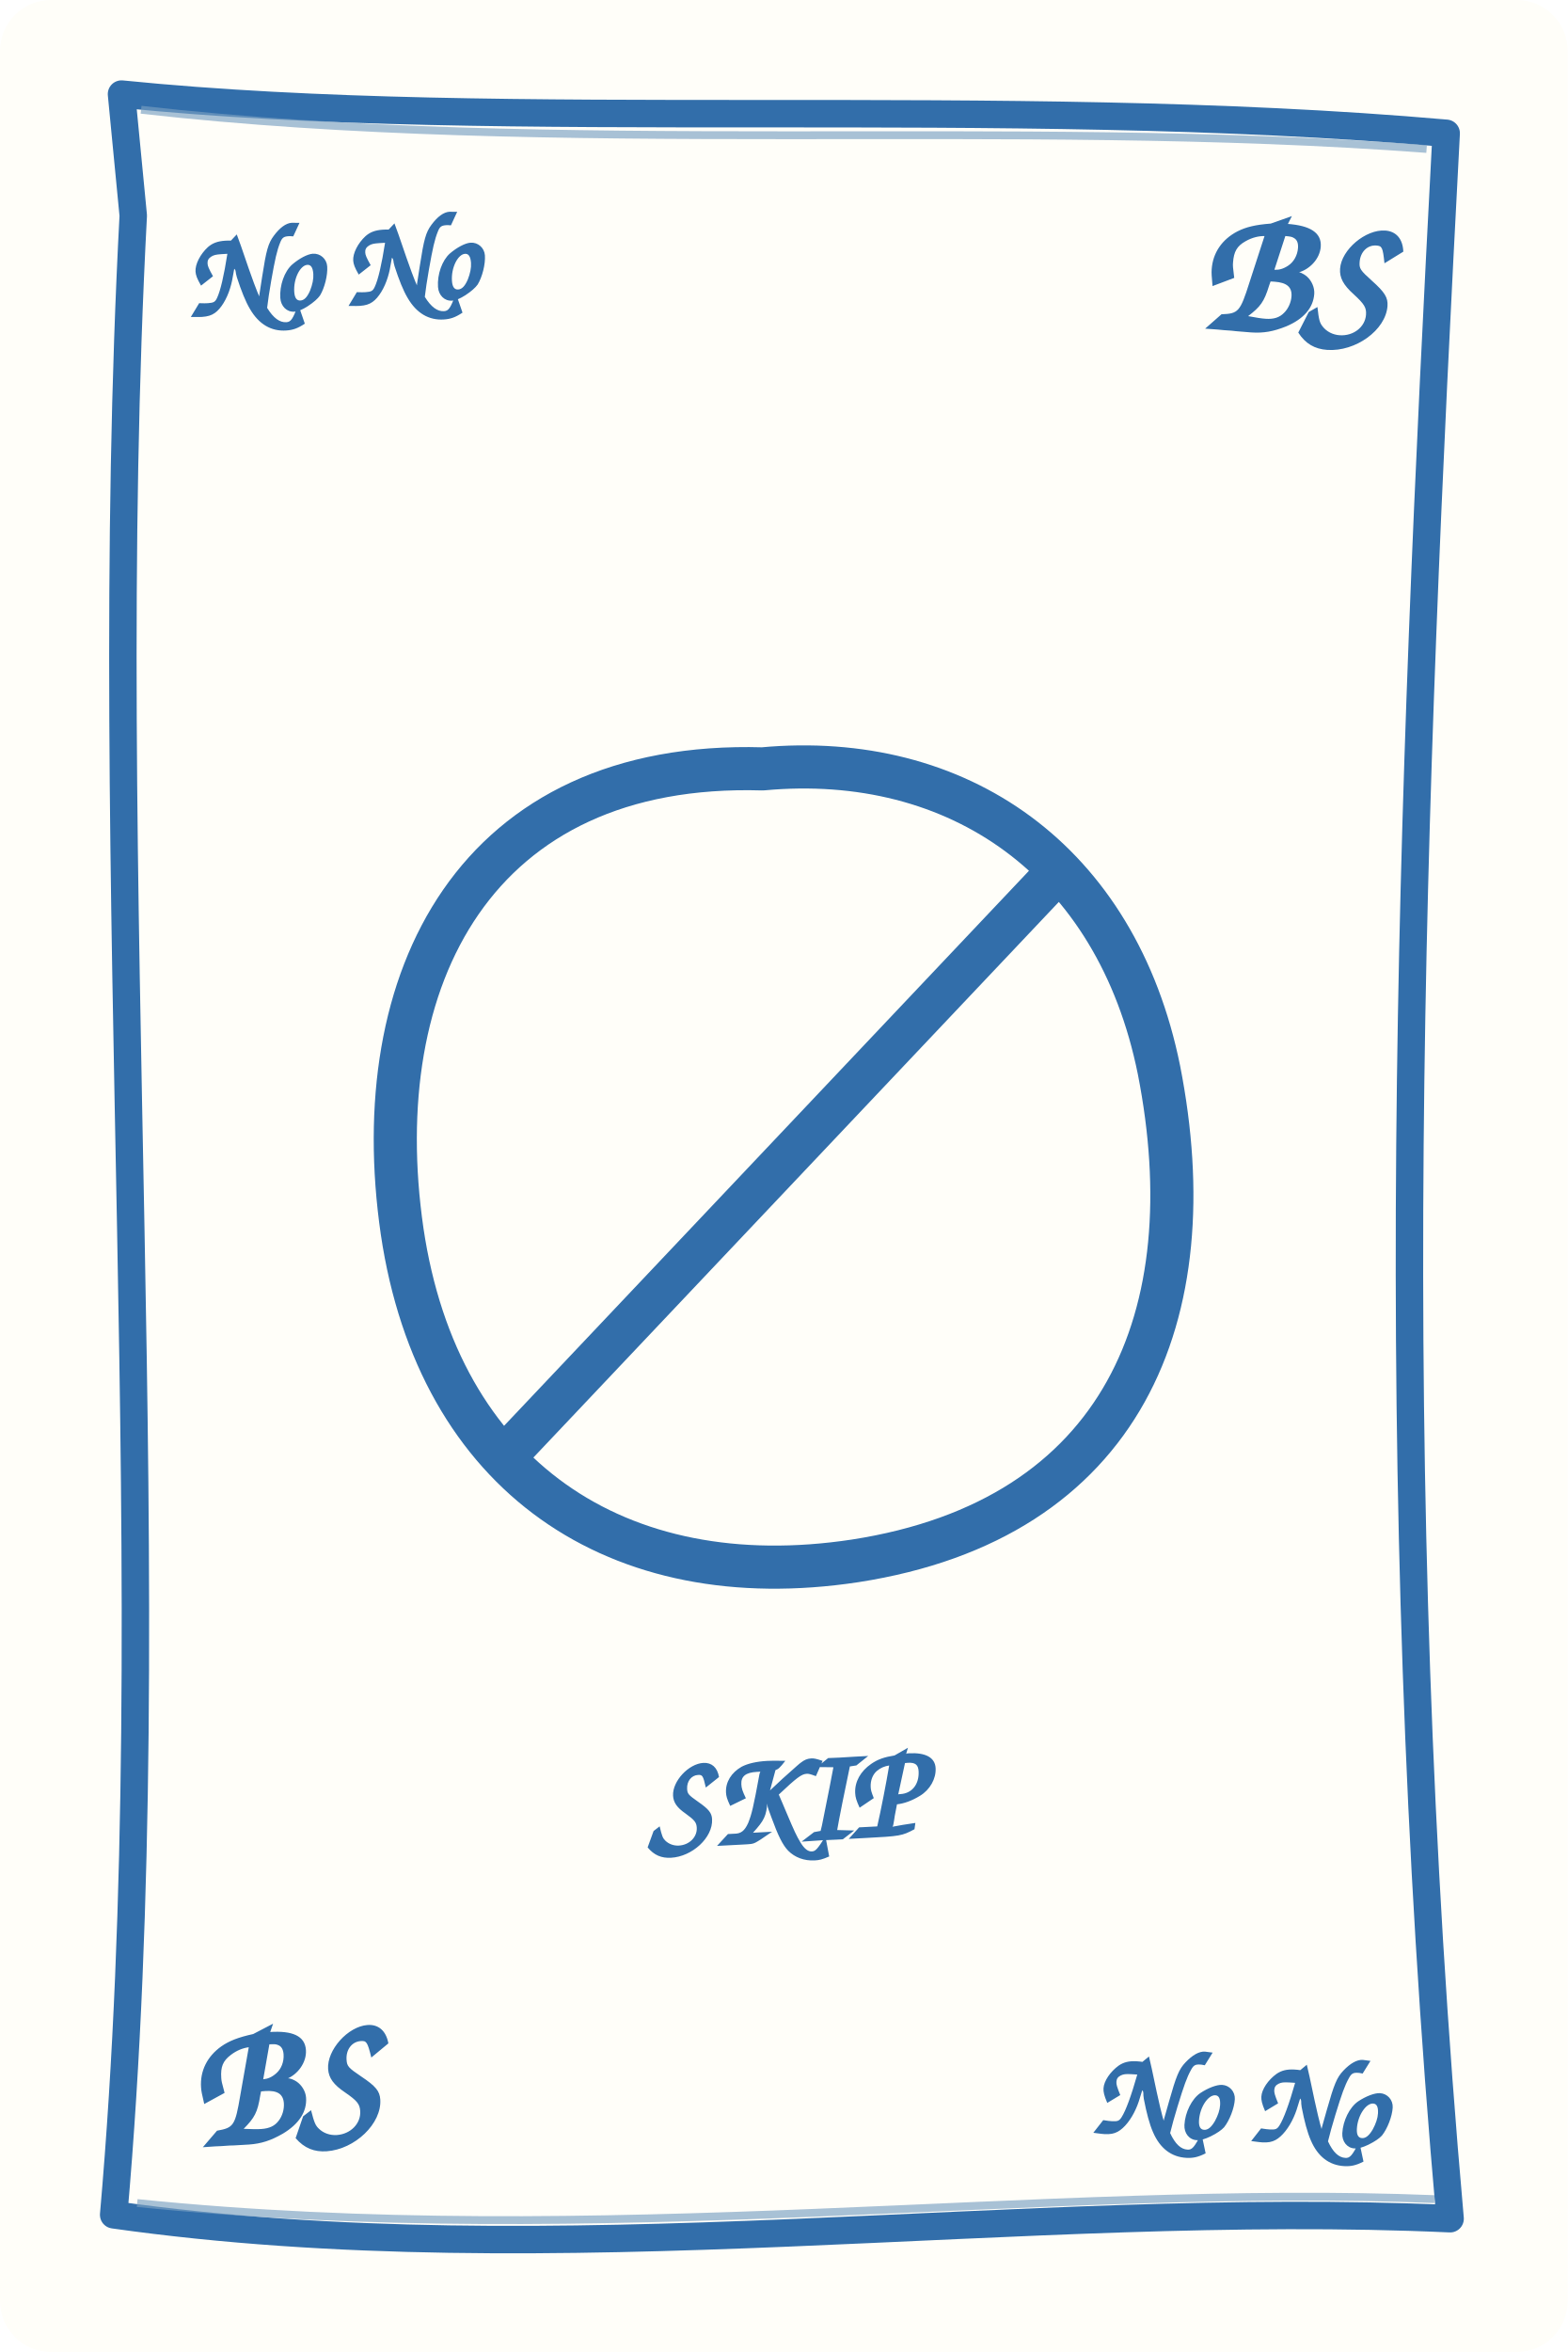
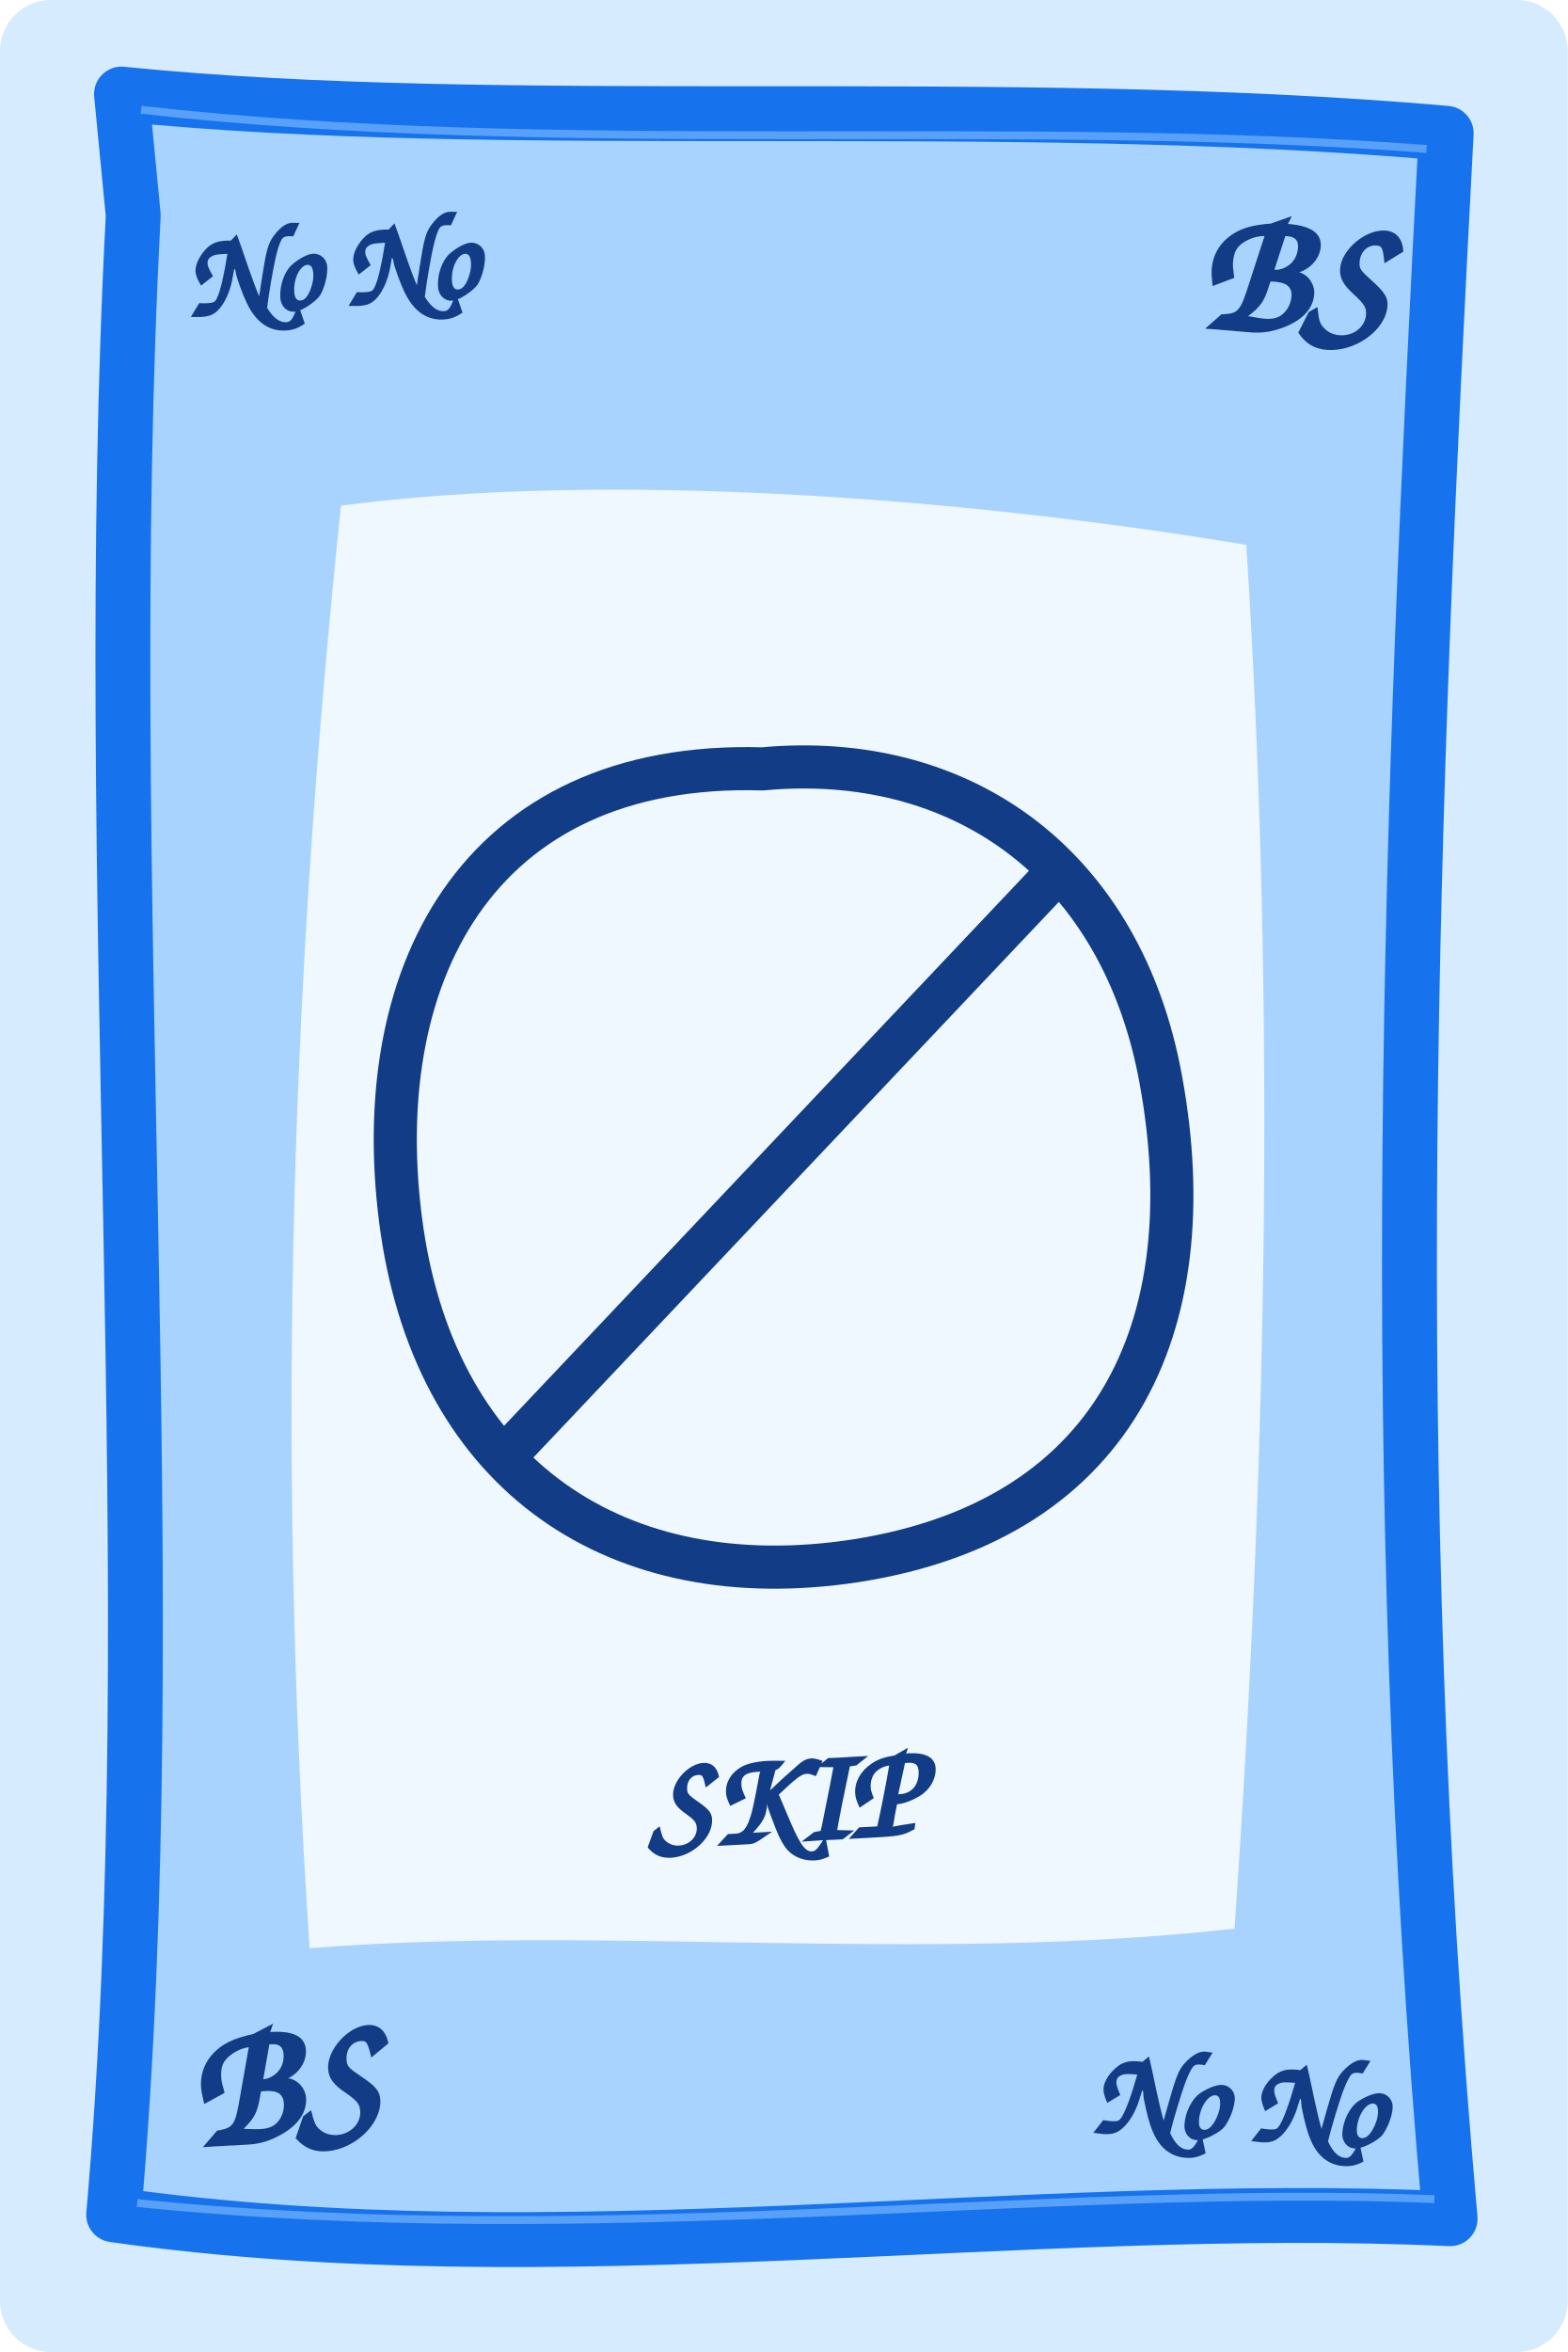
<svg xmlns="http://www.w3.org/2000/svg" viewBox="0 0 400 600" role="img" aria-label="Blue SKIP">
-   <rect width="400" height="600" rx="13" fill="#fffef9" />
-   <path d="M31 24C130 34 255 24 369 34C360 204 353 375 370 566C261 561 142 581 29 565C43 406 25 224 34 55Z" fill="none" stroke="#326eaa" stroke-width="7" stroke-linejoin="round" stroke-linecap="round" />
-   <path d="M36 28C142 40 258 30 364 38M35 562C153 574 267 557 366 561" fill="none" stroke="#7a9fc1" stroke-width="2" opacity=".65" />
-   <g fill="#326eaa" font-family="Segoe Print, Comic Sans MS, cursive" font-weight="700">
+   <rect width="400" height="600" rx="13" fill="#d7ebff" />
+   <path d="M31 24C130 34 255 24 369 34C360 204 353 375 370 566C261 561 142 581 29 565C43 406 25 224 34 55Z" fill="#a9d3ff" stroke="#1673ed" stroke-width="14" stroke-linejoin="round" stroke-linecap="round" />
+   <path d="M87 129C155 120 246 127 318 139C325 249 324 362 315 492C235 501 153 491 79 497C70 363 75 244 87 129Z" fill="#eff7ff" />
+   <path d="M36 28C142 40 258 30 364 38M35 562C153 574 267 557 366 561" fill="none" stroke="#7cb8ff" stroke-width="2" opacity=".65" />
+   <g fill="#123d86" font-family="Segoe Print, Comic Sans MS, cursive" font-weight="700">
    <text x="48" y="81" font-size="31" transform="rotate(-4 48 81)">No No</text>
    <text x="352" y="87" font-size="45" text-anchor="end" transform="rotate(4 352 87)">BS</text>
    <text x="49" y="548" font-size="45" transform="rotate(-4 49 548)">BS</text>
    <text x="352" y="548" font-size="31" text-anchor="end" transform="rotate(3 352 548)">No No</text>
    <text x="200" y="470" font-size="34" text-anchor="middle" transform="rotate(-3 200 470)">SKIP</text>
  </g>
-   <g fill="none" stroke="#326eaa" stroke-width="11" stroke-linecap="round" stroke-linejoin="round" transform="rotate(-3 200 300)">
+   <g fill="none" stroke="#123d86" stroke-width="11" stroke-linecap="round" stroke-linejoin="round" transform="rotate(-3 200 300)">
    <path d="M200 196C127 190 96 244 102 309C108 372 152 405 213 399C282 392 306 341 297 278C289 224 250 194 200 196Z M128 365L274 226" />
  </g>
</svg>
